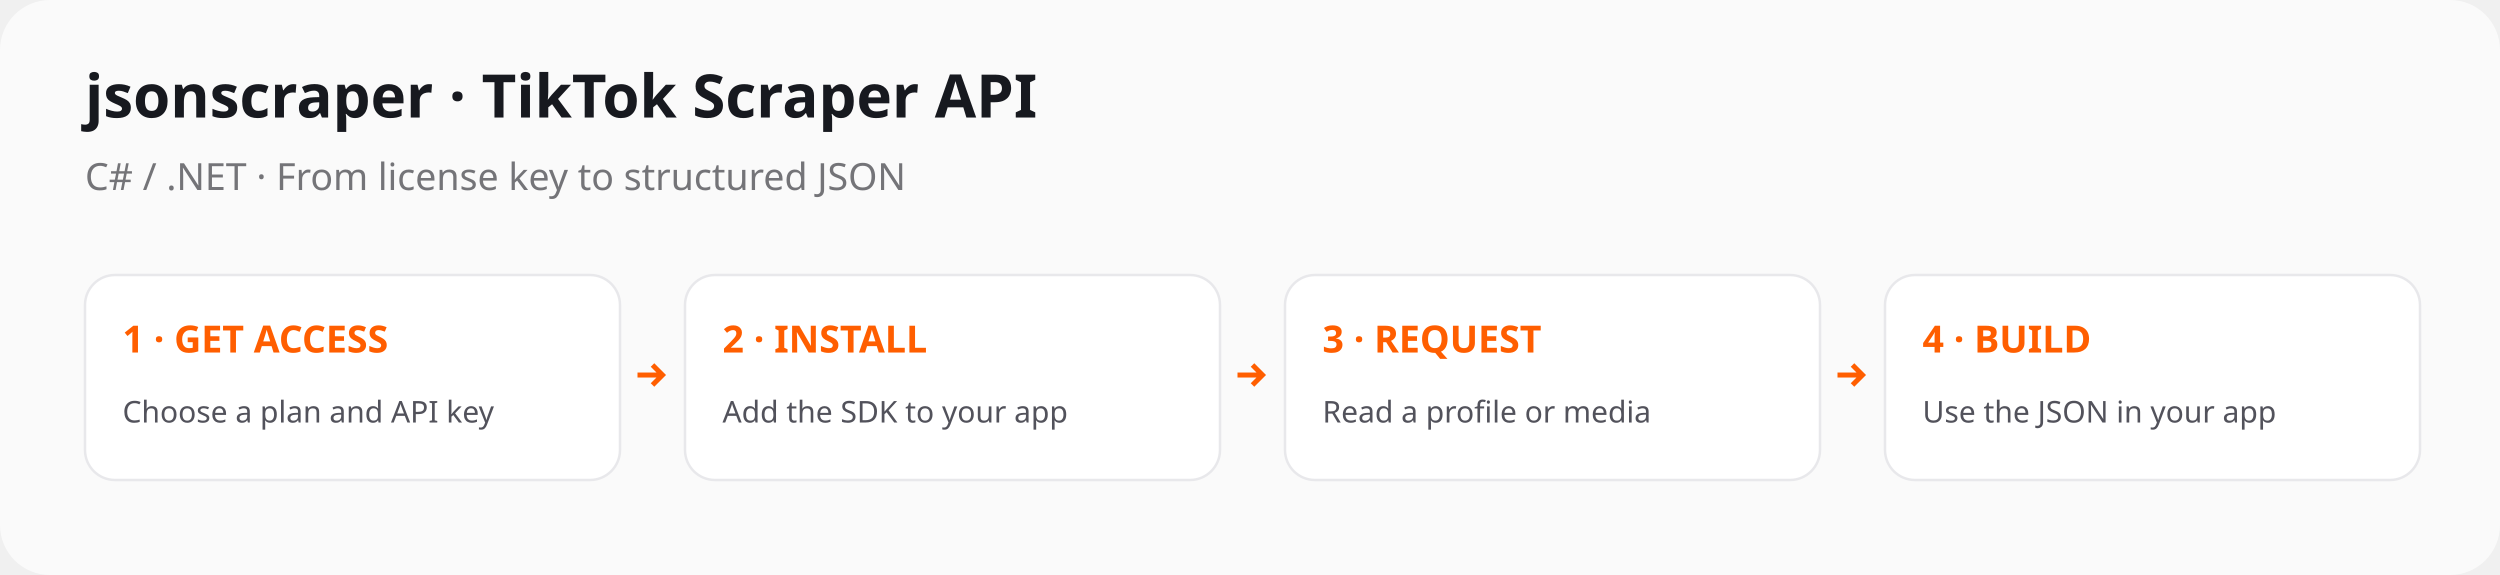
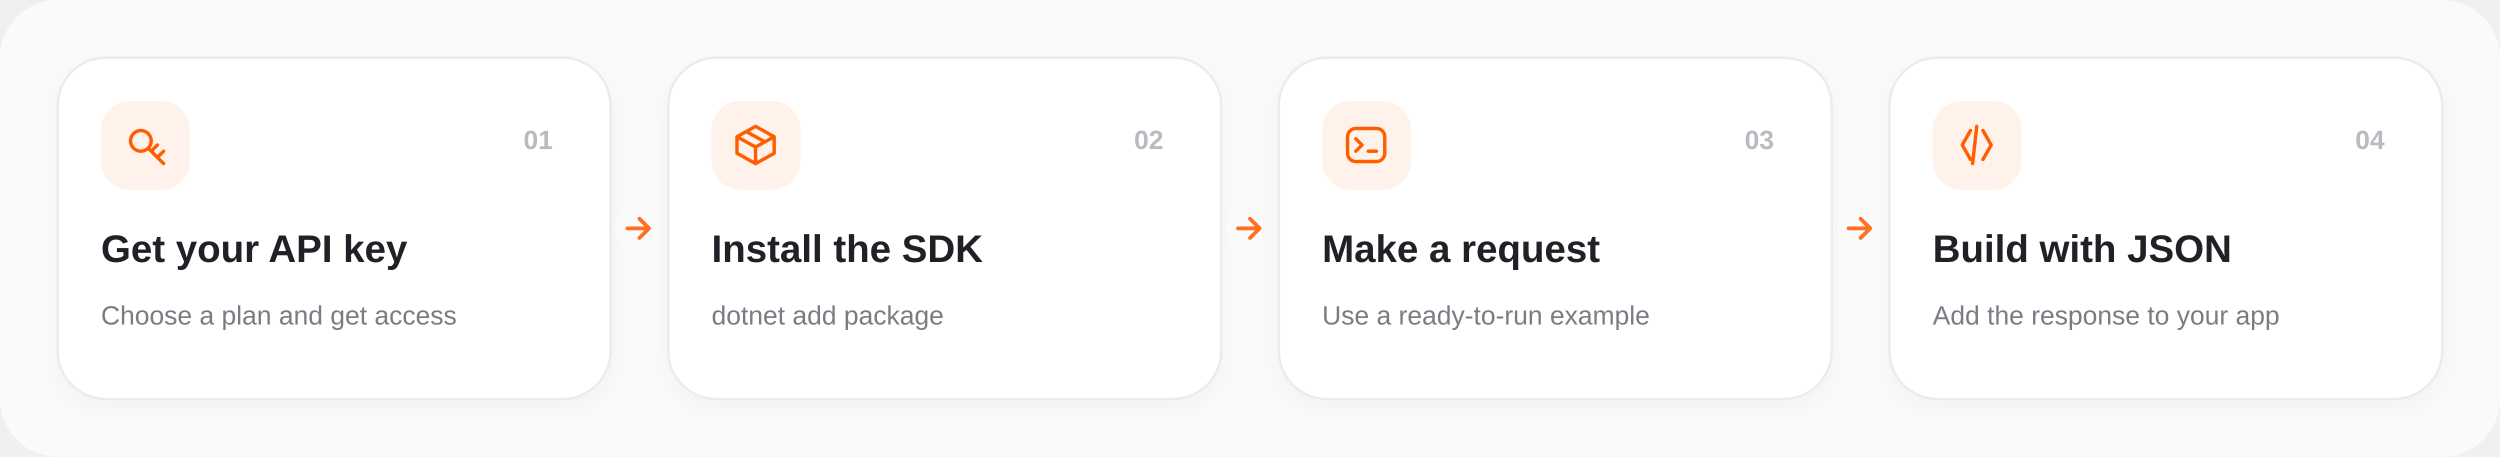
- <svg xmlns="http://www.w3.org/2000/svg" width="1000" height="230" viewBox="0 0 1000 230" role="img" aria-label="TikTok API quick start">
-   <rect width="1000" height="230" rx="20" fill="#fafafa" />
-   <text x="34" y="47" fill="#17191f" font-family="sans-serif" font-size="24" font-weight="700">jsonscraper · TikTok Scraper API</text>
-   <text x="34" y="76" fill="#747478" font-family="sans-serif" font-size="15">C# / .NET · From license key to structured JSON</text>
-   <rect x="34" y="110" width="214" height="82" rx="12" fill="#ffffff" stroke="#e8e8eb" />
-   <text x="49" y="141" fill="#ff5e00" font-family="sans-serif" font-size="15" font-weight="700">1 · GET ACCESS</text>
-   <text x="49" y="169" fill="#52525b" font-family="sans-serif" font-size="12">Choose a plan and API key</text>
-   <path d="M255 150h10m-4-4 4 4-4 4" fill="none" stroke="#ff5e00" stroke-width="2" />
-   <rect x="274" y="110" width="214" height="82" rx="12" fill="#ffffff" stroke="#e8e8eb" />
-   <text x="289" y="141" fill="#ff5e00" font-family="sans-serif" font-size="15" font-weight="700">2 · INSTALL</text>
-   <text x="289" y="169" fill="#52525b" font-family="sans-serif" font-size="12">Add the SDK to your app</text>
-   <path d="M495 150h10m-4-4 4 4-4 4" fill="none" stroke="#ff5e00" stroke-width="2" />
-   <rect x="514" y="110" width="214" height="82" rx="12" fill="#ffffff" stroke="#e8e8eb" />
-   <text x="529" y="141" fill="#ff5e00" font-family="sans-serif" font-size="15" font-weight="700">3 · REQUEST</text>
-   <text x="529" y="169" fill="#52525b" font-family="sans-serif" font-size="12">Read a profile or media</text>
-   <path d="M735 150h10m-4-4 4 4-4 4" fill="none" stroke="#ff5e00" stroke-width="2" />
-   <rect x="754" y="110" width="214" height="82" rx="12" fill="#ffffff" stroke="#e8e8eb" />
-   <text x="769" y="141" fill="#ff5e00" font-family="sans-serif" font-size="15" font-weight="700">4 · BUILD</text>
-   <text x="769" y="169" fill="#52525b" font-family="sans-serif" font-size="12">Use the JSON in your app</text>
+ <svg xmlns="http://www.w3.org/2000/svg" width="1040" height="190" viewBox="0 0 1040 190" role="img" aria-label="Quick start: API key, installation, first request, JSON response">
+   <defs>
+     <filter id="shadow" x="-10%" y="-15%" width="120%" height="140%">
+       <feDropShadow dx="0" dy="3" stdDeviation="4" flood-color="#18181b" flood-opacity=".035" />
+     </filter>
+   </defs>
+   <rect width="1040" height="190" rx="24" fill="#fafafa" />
+   <rect x="24" y="24" width="230" height="142" rx="20" fill="#fff" stroke="#ebebee" filter="url(#shadow)" />
+   <rect x="42" y="42" width="37" height="37" rx="12" fill="#fff2ea" />
+   <g transform="translate(50 50) scale(.86)" fill="none" stroke="#ff5e00" stroke-width="1.65" stroke-linecap="round" stroke-linejoin="round">
+     <circle cx="10" cy="10" r="5" />
+     <path d="m14 14 7 7m-3-3 3-3m-6 0 3-3" />
+   </g>
+   <text x="230" y="62" text-anchor="end" fill="#babac1" font-family="Arial,sans-serif" font-size="11" font-weight="600">01</text>
+   <text x="42" y="109" fill="#202126" font-family="Arial,sans-serif" font-size="16" font-weight="600">Get your API key</text>
+   <text x="42" y="135" fill="#7a7b83" font-family="Arial,sans-serif" font-size="11">Choose a plan and get access</text>
+   <circle cx="266" cy="95" r="10" fill="#fafafa" />
+   <path d="M261 95h9m-4-4 4 4-4 4" fill="none" stroke="#ff7024" stroke-width="1.6" stroke-linecap="round" stroke-linejoin="round" />
+   <rect x="278" y="24" width="230" height="142" rx="20" fill="#fff" stroke="#ebebee" filter="url(#shadow)" />
+   <rect x="296" y="42" width="37" height="37" rx="12" fill="#fff2ea" />
+   <g transform="translate(304 50) scale(.86)" fill="none" stroke="#ff5e00" stroke-width="1.65" stroke-linecap="round" stroke-linejoin="round">
+     <path d="m12 3 9 5v8l-9 5-9-5V8l9-5ZM3 8l9 5 9-5m-9 5v8M7.5 5.5l9 5" />
+   </g>
+   <text x="484" y="62" text-anchor="end" fill="#babac1" font-family="Arial,sans-serif" font-size="11" font-weight="600">02</text>
+   <text x="296" y="109" fill="#202126" font-family="Arial,sans-serif" font-size="16" font-weight="600">Install the SDK</text>
+   <text x="296" y="135" fill="#7a7b83" font-family="Arial,sans-serif" font-size="11">dotnet add package</text>
+   <circle cx="520" cy="95" r="10" fill="#fafafa" />
+   <path d="M515 95h9m-4-4 4 4-4 4" fill="none" stroke="#ff7024" stroke-width="1.6" stroke-linecap="round" stroke-linejoin="round" />
+   <rect x="532" y="24" width="230" height="142" rx="20" fill="#fff" stroke="#ebebee" filter="url(#shadow)" />
+   <rect x="550" y="42" width="37" height="37" rx="12" fill="#fff2ea" />
+   <g transform="translate(558 50) scale(.86)" fill="none" stroke="#ff5e00" stroke-width="1.65" stroke-linecap="round" stroke-linejoin="round">
+     <rect x="3" y="4" width="18" height="16" rx="4" />
+     <path d="m7 9 3 3-3 3m6 0h4" />
+   </g>
+   <text x="738" y="62" text-anchor="end" fill="#babac1" font-family="Arial,sans-serif" font-size="11" font-weight="600">03</text>
+   <text x="550" y="109" fill="#202126" font-family="Arial,sans-serif" font-size="16" font-weight="600">Make a request</text>
+   <text x="550" y="135" fill="#7a7b83" font-family="Arial,sans-serif" font-size="11">Use a ready-to-run example</text>
+   <circle cx="774" cy="95" r="10" fill="#fafafa" />
+   <path d="M769 95h9m-4-4 4 4-4 4" fill="none" stroke="#ff7024" stroke-width="1.6" stroke-linecap="round" stroke-linejoin="round" />
+   <rect x="786" y="24" width="230" height="142" rx="20" fill="#fff" stroke="#ebebee" filter="url(#shadow)" />
+   <rect x="804" y="42" width="37" height="37" rx="12" fill="#fff2ea" />
+   <g transform="translate(812 50) scale(.86)" fill="none" stroke="#ff5e00" stroke-width="1.65" stroke-linecap="round" stroke-linejoin="round">
+     <path d="m9 5-4 7 4 7m6-14 4 7-4 7m-3-16-2 18" />
+   </g>
+   <text x="992" y="62" text-anchor="end" fill="#babac1" font-family="Arial,sans-serif" font-size="11" font-weight="600">04</text>
+   <text x="804" y="109" fill="#202126" font-family="Arial,sans-serif" font-size="16" font-weight="600">Build with JSON</text>
+   <text x="804" y="135" fill="#7a7b83" font-family="Arial,sans-serif" font-size="11">Add the response to your app</text>
</svg>
